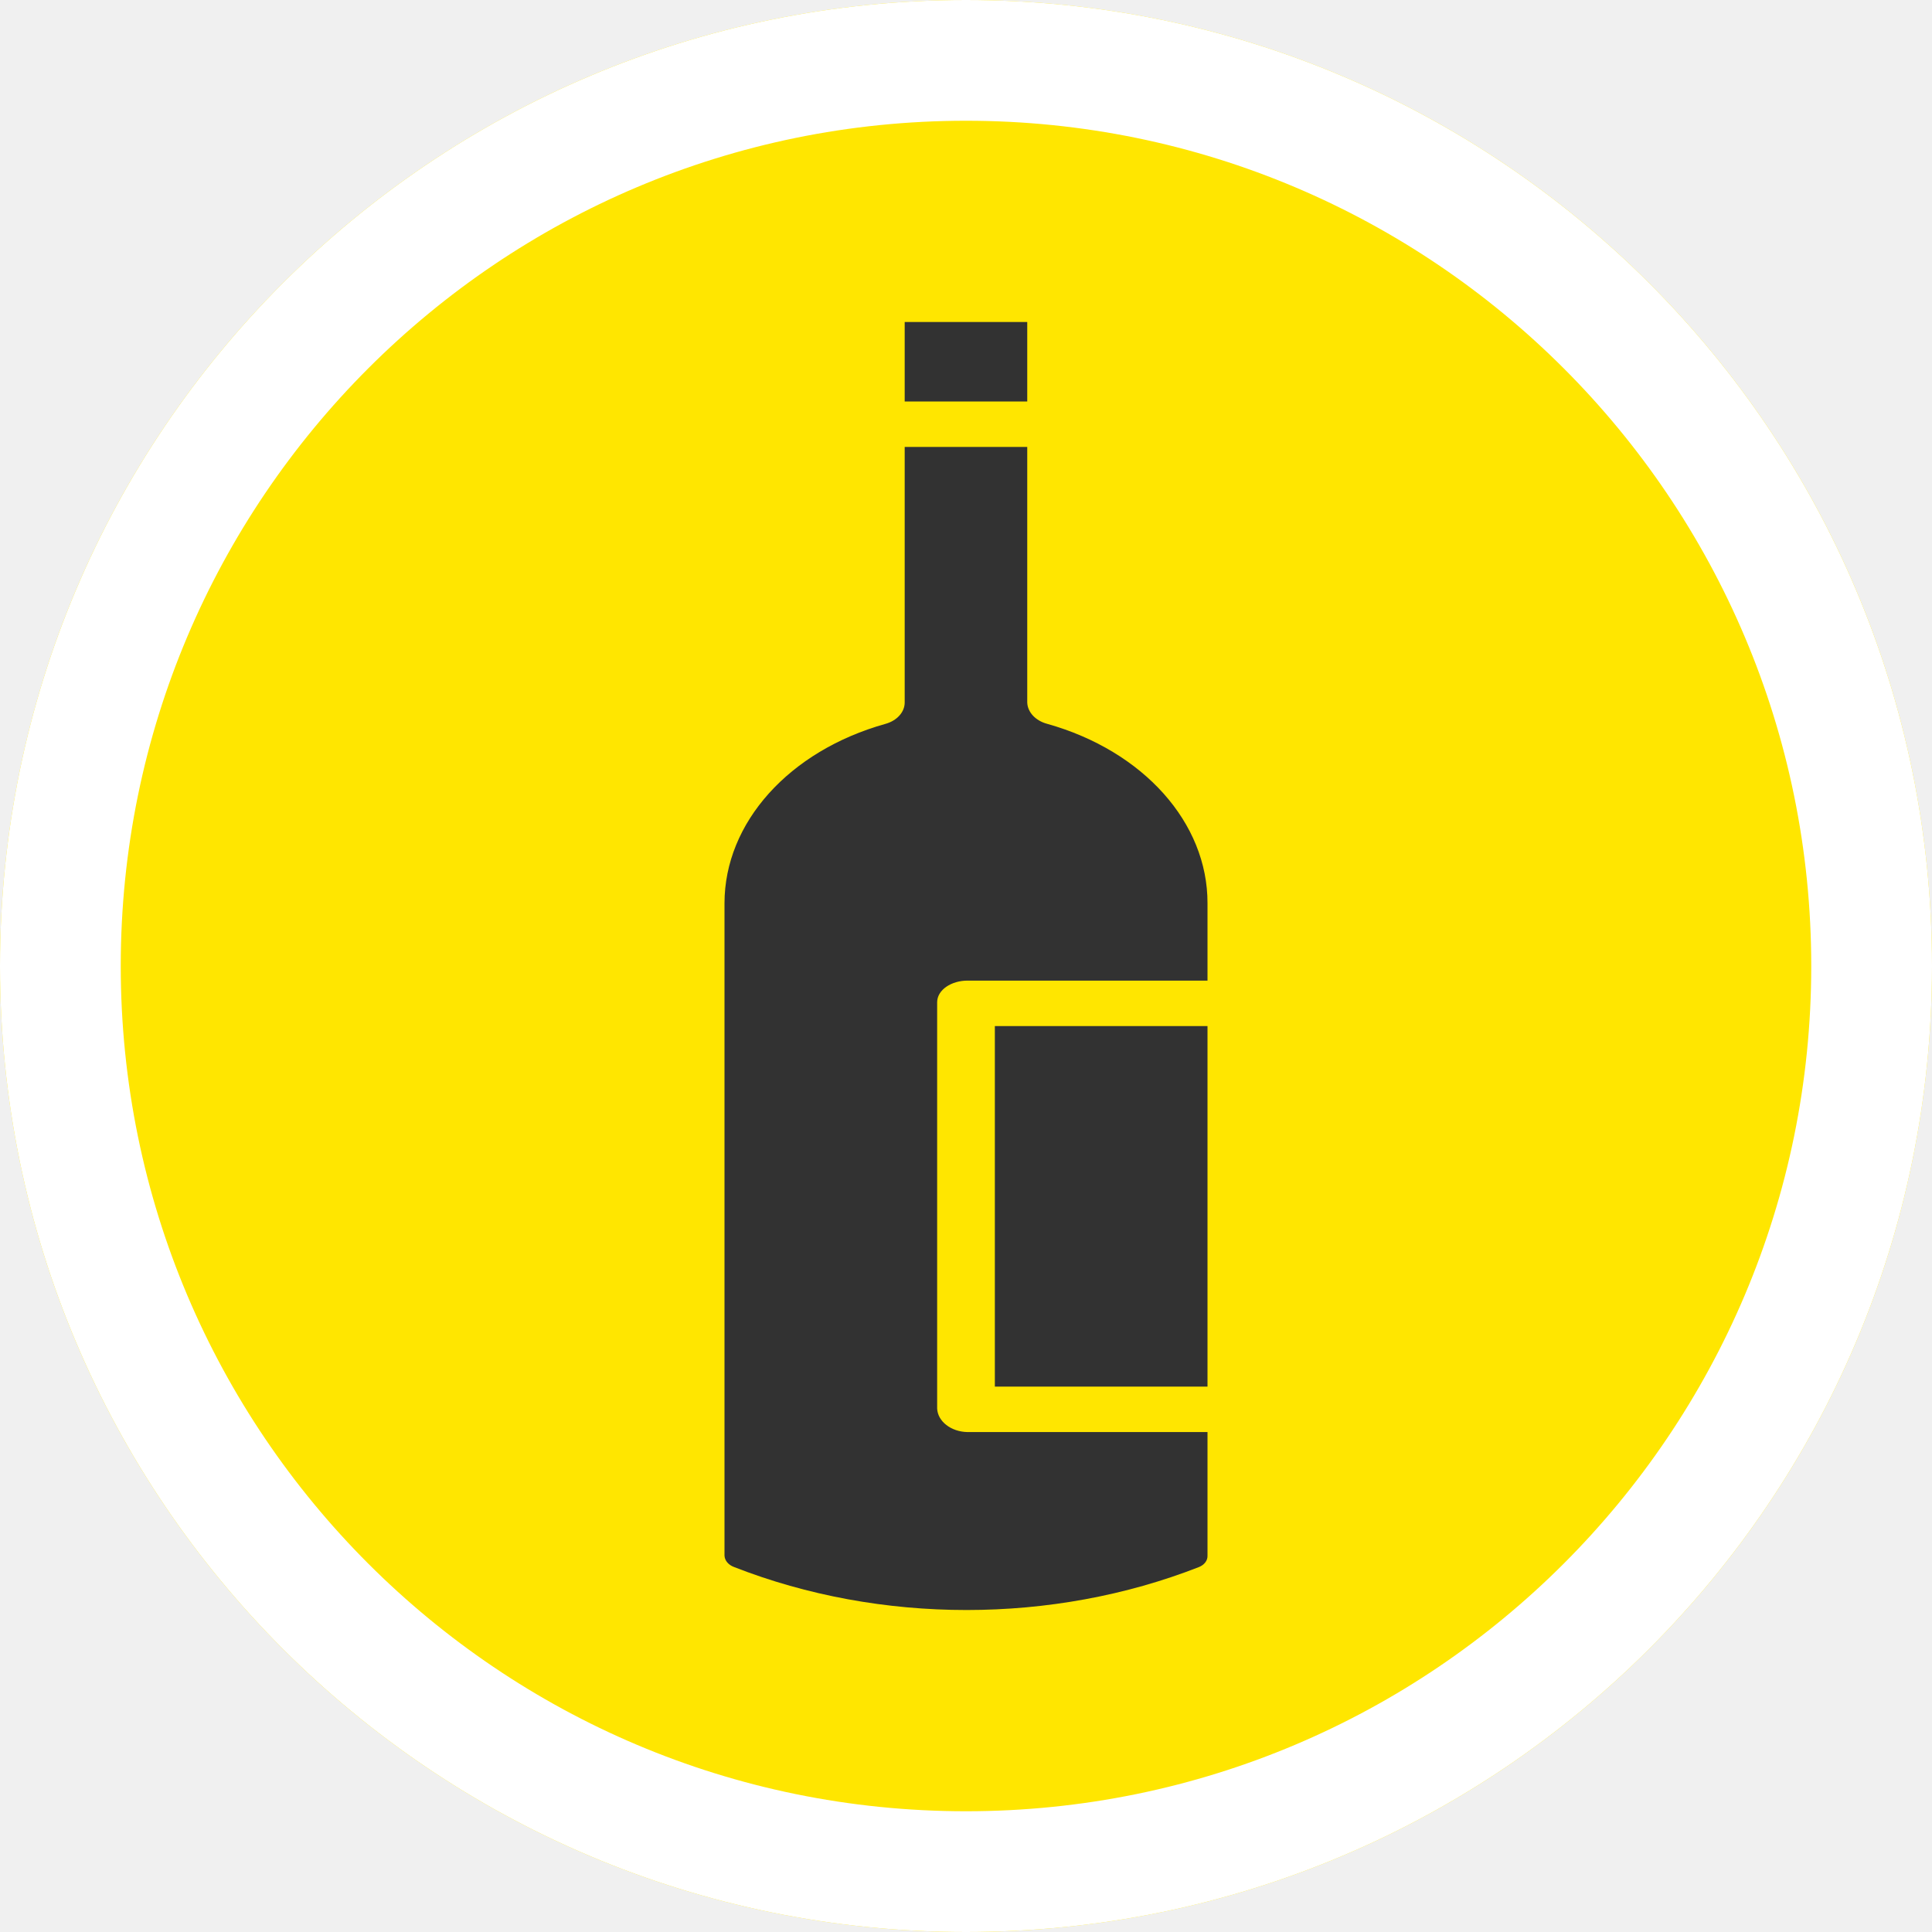
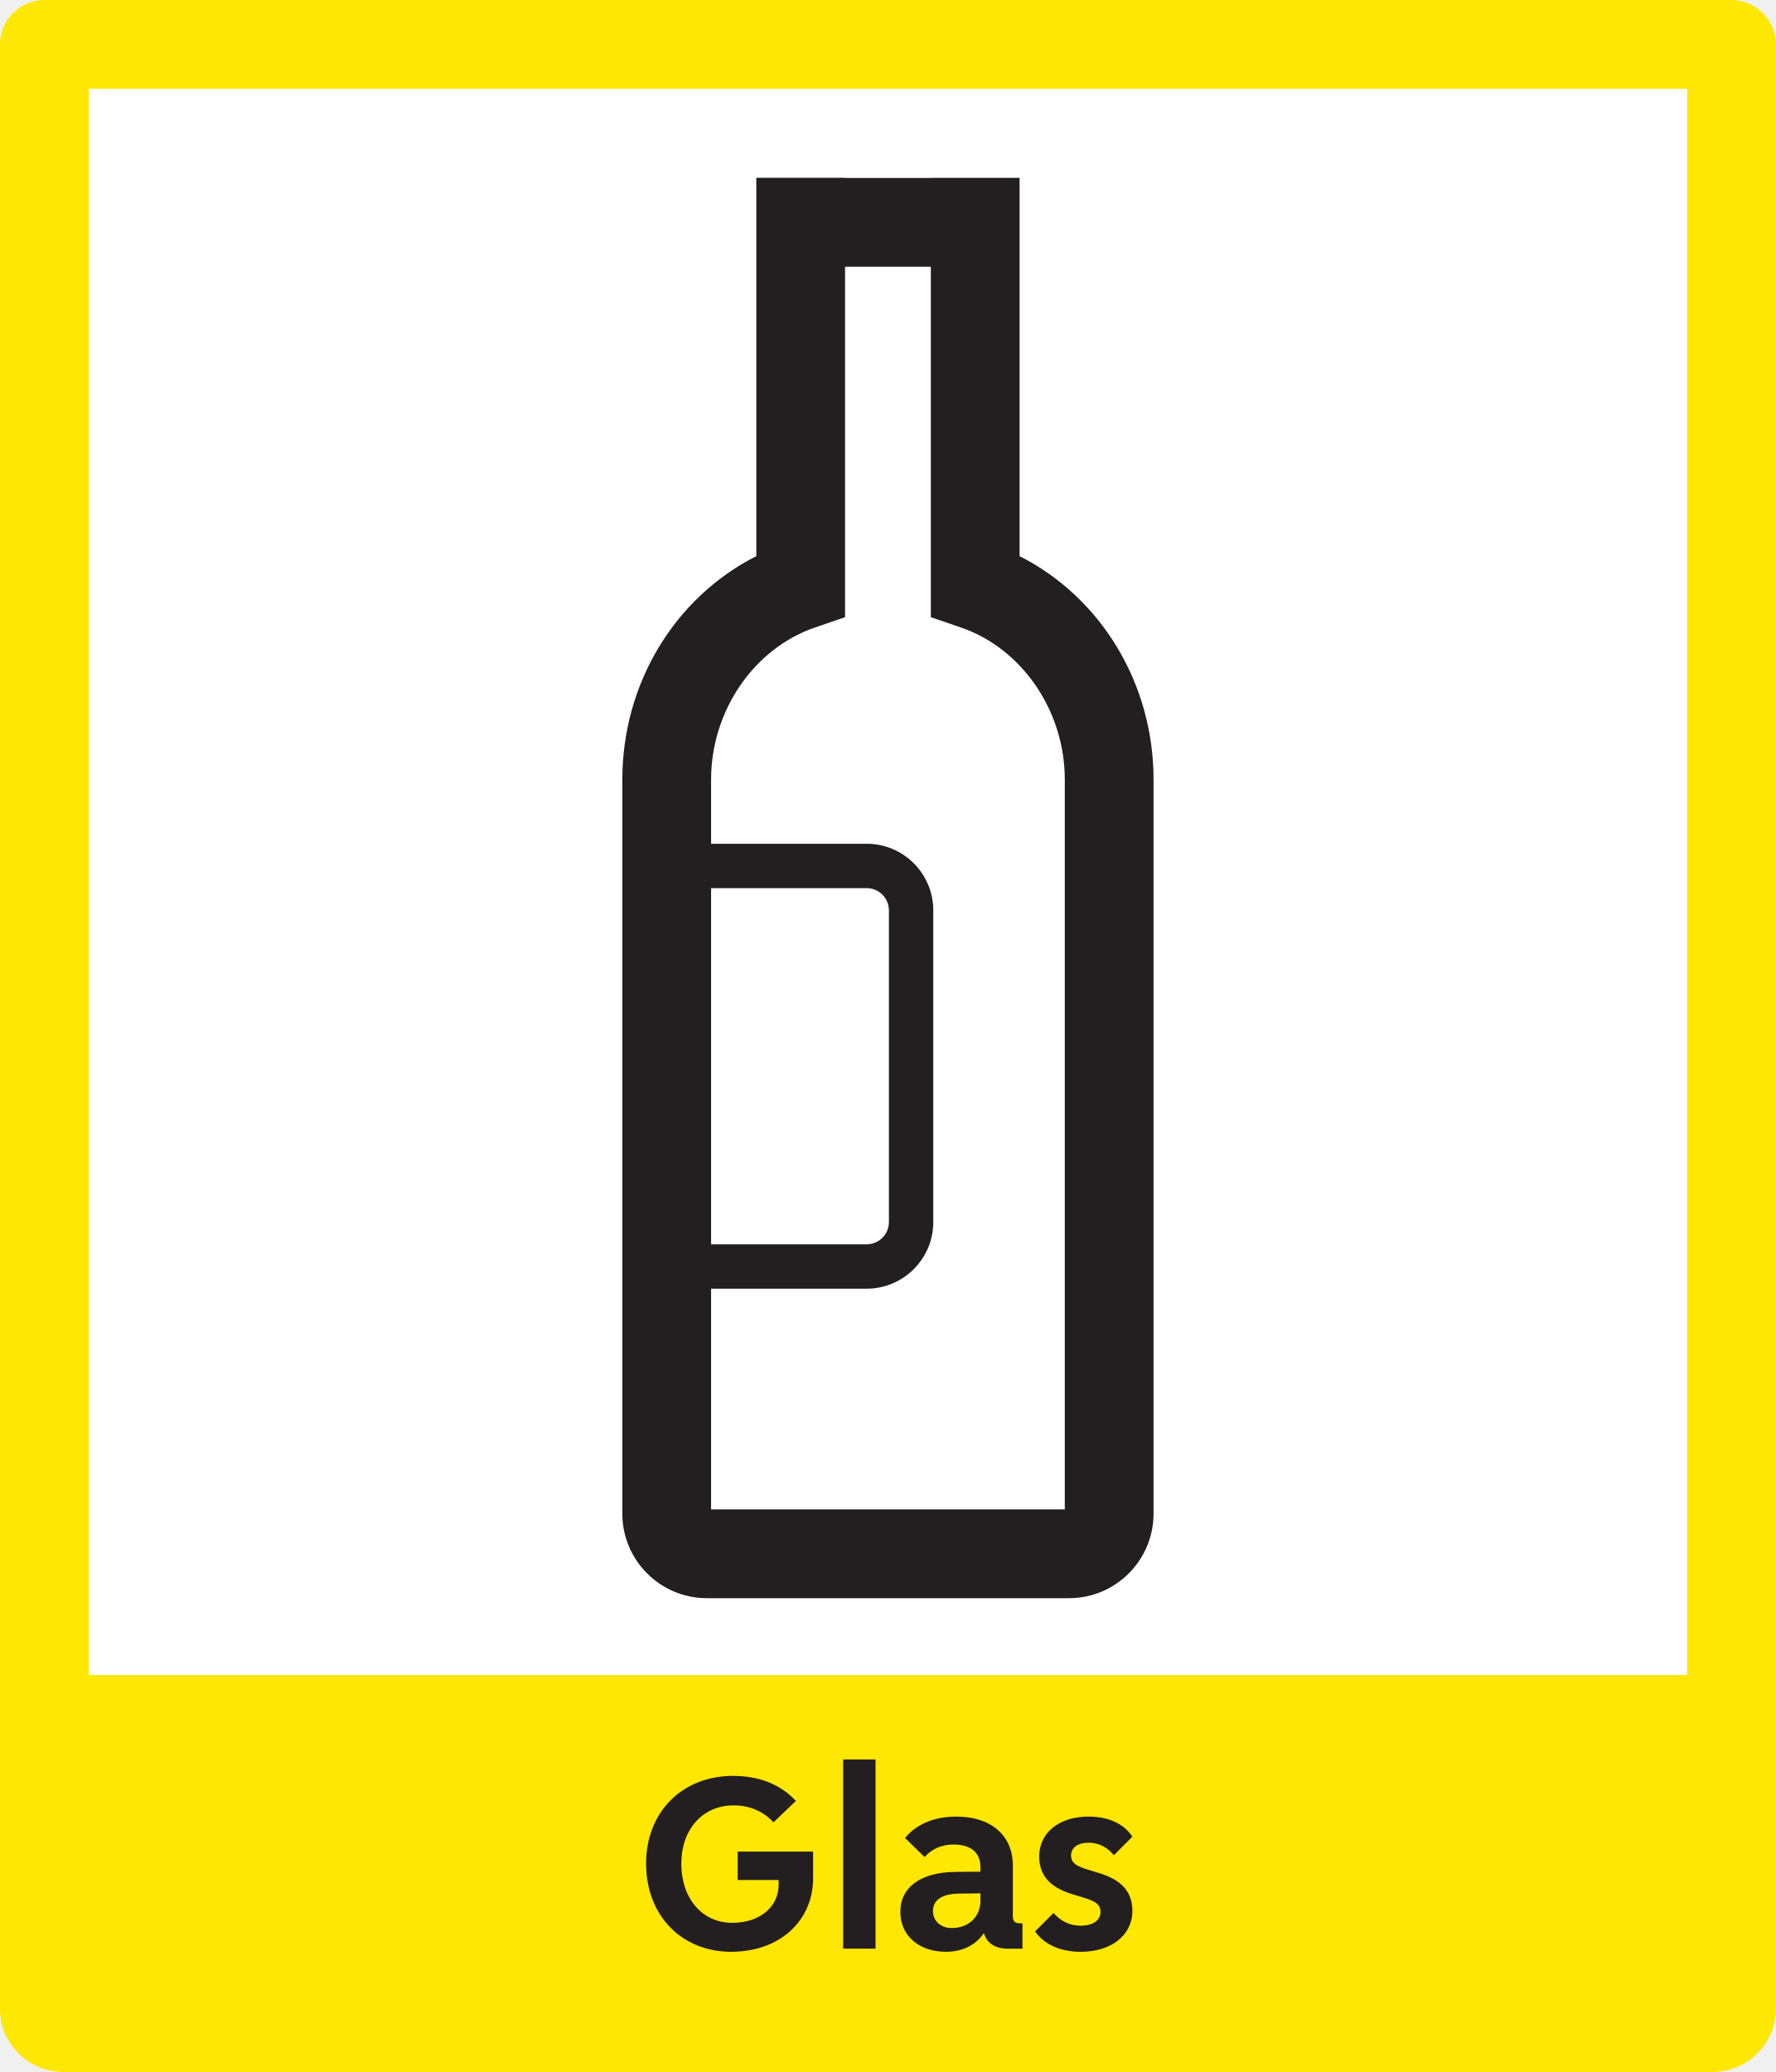
- <svg xmlns="http://www.w3.org/2000/svg" viewBox="0 0 30 30" version="1.1">
-   <path d="M15,30 C23.284,30 30,23.284 30,15 C30,6.716 23.284,0 15,0 C6.716,0 -5.32907052e-15,6.716 -5.32907052e-15,15 C-5.32907052e-15,23.284 6.716,30 15,30 Z" id="Path" fill="#FFE600" />
-   <path d="M14.048,5 L15.951,5 L15.951,6.234 L14.048,6.234 L14.048,5 Z M16.262,11.24 C17.756,11.66 18.753,12.776 18.75,14.025 L18.75,15.227 L15.022,15.227 C14.775,15.227 14.552,15.369 14.552,15.564 L14.552,21.872 C14.561,22.072 14.768,22.232 15.022,22.237 L18.75,22.237 L18.75,24.155 C18.754,24.229 18.703,24.298 18.62,24.332 C16.345,25.223 13.672,25.223 11.397,24.332 C11.309,24.299 11.253,24.231 11.25,24.155 L11.25,14.025 C11.251,12.774 12.252,11.659 13.75,11.24 C13.929,11.19 14.048,11.057 14.048,10.908 L14.048,6.94 L15.951,6.94 L15.951,10.908 C15.956,11.059 16.08,11.192 16.262,11.24 Z M15.448,15.933 L18.75,15.933 L18.75,21.531 L15.448,21.531 L15.448,15.933 Z" id="Rectangle-2" fill="#323232" />
-   <path d="M15,30 C23.284,30 30,23.284 30,15 C30,6.716 23.284,0 15,0 C6.716,0 -5.32907052e-15,6.716 -5.32907052e-15,15 C-5.32907052e-15,23.284 6.716,30 15,30 Z M15,28.125 C7.751,28.125 1.875,22.249 1.875,15 C1.875,7.751 7.751,1.875 15,1.875 C22.249,1.875 28.125,7.751 28.125,15 C28.125,22.249 22.249,28.125 15,28.125 Z" id="Oval" fill="#FFFFFF" fill-rule="nonzero" />
+ <svg xmlns="http://www.w3.org/2000/svg" viewBox="0 0 226.772 264.567" height="264.567" width="226.772" xml:space="preserve" id="svg2" version="1.1">
+   <defs id="defs6">
+     <clipPath id="clipPath18" clipPathUnits="userSpaceOnUse">
+       <path id="path16" d="M 0,198.425 H 170.079 V 0 H 0 Z" />
+     </clipPath>
+     <clipPath id="clipPath32" clipPathUnits="userSpaceOnUse">
+       <path id="path30" d="M 0,198.425 H 170.079 V 0 H 0 Z" />
+     </clipPath>
+     <clipPath id="clipPath54" clipPathUnits="userSpaceOnUse">
+       <path id="path52" d="M 0,198.425 H 170.079 V 0 H 0 Z" />
+     </clipPath>
+   </defs>
+   <g transform="matrix(1.333333,0,0,-1.333333,0,264.5667)" id="g10">
+     <g id="g12">
+       <g clip-path="url(#clipPath18)" id="g14">
+         <g transform="translate(165.8226,198.4252)" id="g20">
+           <path id="path22" style="fill:#fee702;fill-opacity:1;fill-rule:nonzero;stroke:none" d="m 0,0 h -161.566 c -2.351,0 -4.257,-1.905 -4.257,-4.256 v -156.151 -5.416 -26.528 c 0,-3.355 2.72,-6.074 6.074,-6.074 H -1.818 c 3.355,0 6.074,2.719 6.074,6.074 v 26.528 5.416 156.151 C 4.256,-1.905 2.351,0 0,0" />
+         </g>
+         <path id="path24" style="fill:#ffffff;fill-opacity:1;fill-rule:nonzero;stroke:none" d="M 8.5,189.925 H 161.579 V 38.018 H 8.5 Z" />
+       </g>
+     </g>
+     <g id="g26">
+       <g clip-path="url(#clipPath32)" id="g28">
+         <g transform="translate(61.8772,19.9604)" id="g34">
+           <path id="path36" style="fill:#231f20;fill-opacity:1;fill-rule:nonzero;stroke:none" d="m 0,0 c 0,4.924 3.449,8.397 8.323,8.397 2.474,0 4.549,-0.799 6.024,-2.399 l -2.15,-2.05 C 11.273,4.974 9.947,5.573 8.373,5.573 5.424,5.573 3.374,3.273 3.374,0 c 0,-3.35 2,-5.674 4.874,-5.674 2.624,0 4.449,1.499 4.449,3.674 v 0.425 H 8.773 v 2.724 h 7.223 v -2.524 c 0,-4.15 -3.225,-7.073 -7.848,-7.073 C 3.374,-8.448 0,-4.949 0,0" />
+         </g>
+         <path id="path38" style="fill:#231f20;fill-opacity:1;fill-rule:nonzero;stroke:none" d="m 80.752,29.932 h 3.099 v -18.12 h -3.099 z" />
+         <g transform="translate(93.9007,16.4106)" id="g40">
+           <path id="path42" style="fill:#231f20;fill-opacity:1;fill-rule:nonzero;stroke:none" d="M 0,0 V 0.7 L -2.05,0.675 c -1.624,-0.025 -2.499,-0.6 -2.499,-1.674 0,-0.95 0.75,-1.625 1.8,-1.625 C -1.125,-2.624 0,-1.55 0,0 m -7.673,-1.074 c 0,2.374 1.975,3.799 5.274,3.824 L 0,2.774 v 0.401 c 0,1.449 -0.925,2.199 -2.6,2.199 -1.099,0 -2.074,-0.425 -2.749,-1.2 l -1.875,1.825 c 1.075,1.324 2.8,2.049 4.924,2.049 3.3,0 5.4,-1.799 5.4,-4.674 v -4.899 c 0,-0.45 0.199,-0.649 0.699,-0.649 h 0.225 v -2.425 h -1.45 c -1.175,0 -1.974,0.55 -2.224,1.449 H 0.3 c -0.775,-1.123 -2.05,-1.748 -3.599,-1.748 -2.6,0 -4.374,1.549 -4.374,3.824" />
+         </g>
+         <g transform="translate(102.8265,16.9857)" id="g44">
+           <path id="path46" style="fill:#231f20;fill-opacity:1;fill-rule:nonzero;stroke:none" d="m 0,0 c -1.675,0.5 -3.3,1.4 -3.3,3.65 0,2.274 1.9,3.823 4.724,3.823 1.9,0 3.375,-0.675 4.199,-1.924 L 3.849,3.775 c -0.625,0.774 -1.475,1.199 -2.4,1.199 -1.05,0 -1.699,-0.475 -1.699,-1.225 0,-1 1.05,-1.175 2.574,-1.649 1.675,-0.5 3.299,-1.4 3.299,-3.65 0,-2.324 -1.999,-3.924 -4.948,-3.924 -1.925,0 -3.475,0.675 -4.374,1.95 l 1.774,1.774 c 0.675,-0.8 1.574,-1.225 2.574,-1.225 1.2,0 1.925,0.5 1.925,1.326 C 2.574,-0.65 1.524,-0.475 0,0" />
+         </g>
+       </g>
+     </g>
+     <g id="g48">
+       <g clip-path="url(#clipPath54)" id="g50">
+         <g transform="translate(101.9764,53.8748)" id="g56">
+           <path id="path58" style="fill:#231f20;fill-opacity:1;fill-rule:nonzero;stroke:none" d="m 0,0 h -33.874 v 21.14 h 14.903 c 3.516,0 6.377,2.86 6.377,6.377 V 57.37 c 0,3.517 -2.861,6.378 -6.377,6.378 h -14.903 v 6.154 c 0,6.566 4.094,12.553 9.956,14.559 l 2.874,0.983 v 33.563 h 8.214 V 85.444 l 2.874,-0.983 C -4.094,82.455 0,76.468 0,69.902 Z m -33.874,59.498 h 14.903 c 1.173,0 2.127,-0.955 2.127,-2.128 V 27.517 c 0,-1.173 -0.954,-2.127 -2.127,-2.127 H -33.874 Z M -4.33,91.291 v 36.226 h -8.5 v -0.01 h -8.214 v 0.015 h -8.5 V 91.291 c -7.784,-3.938 -12.83,-12.175 -12.83,-21.389 V -0.409 c 0,-4.461 3.629,-8.091 8.091,-8.091 H 0.409 c 4.462,0 8.091,3.63 8.091,8.091 v 70.311 c 0,9.214 -5.046,17.451 -12.83,21.389" />
+         </g>
+       </g>
+     </g>
+   </g>
</svg>
